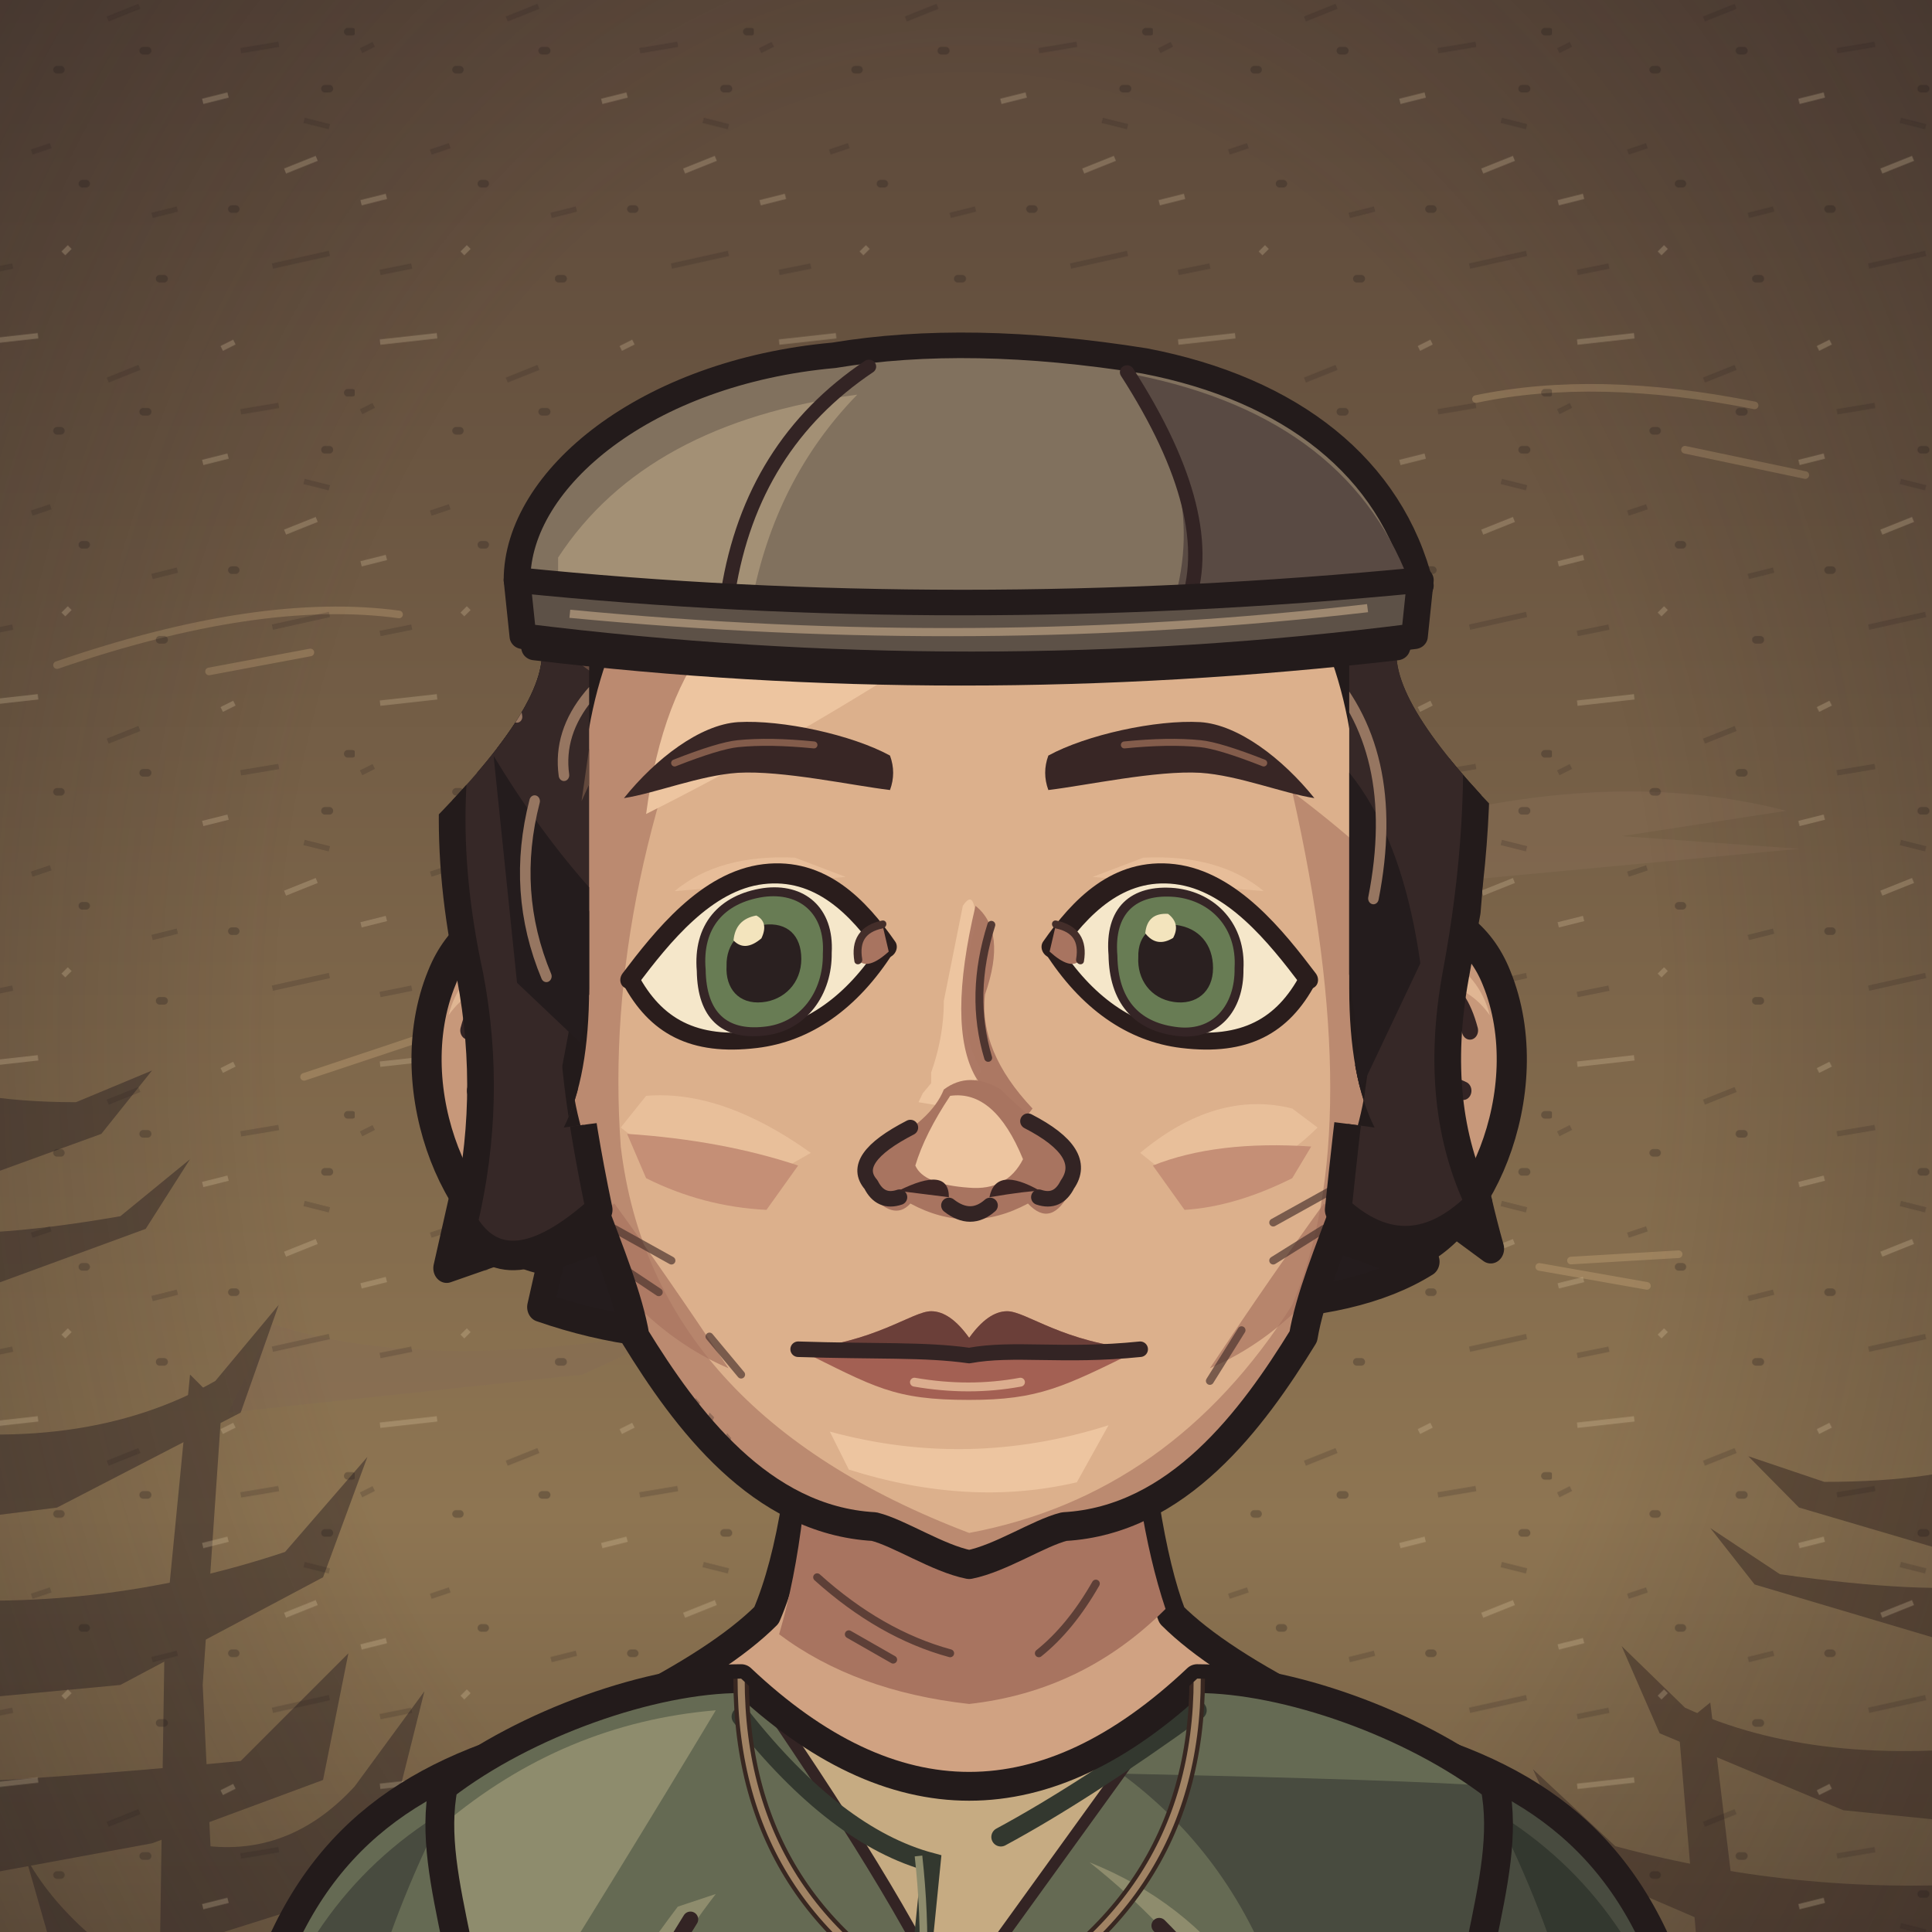
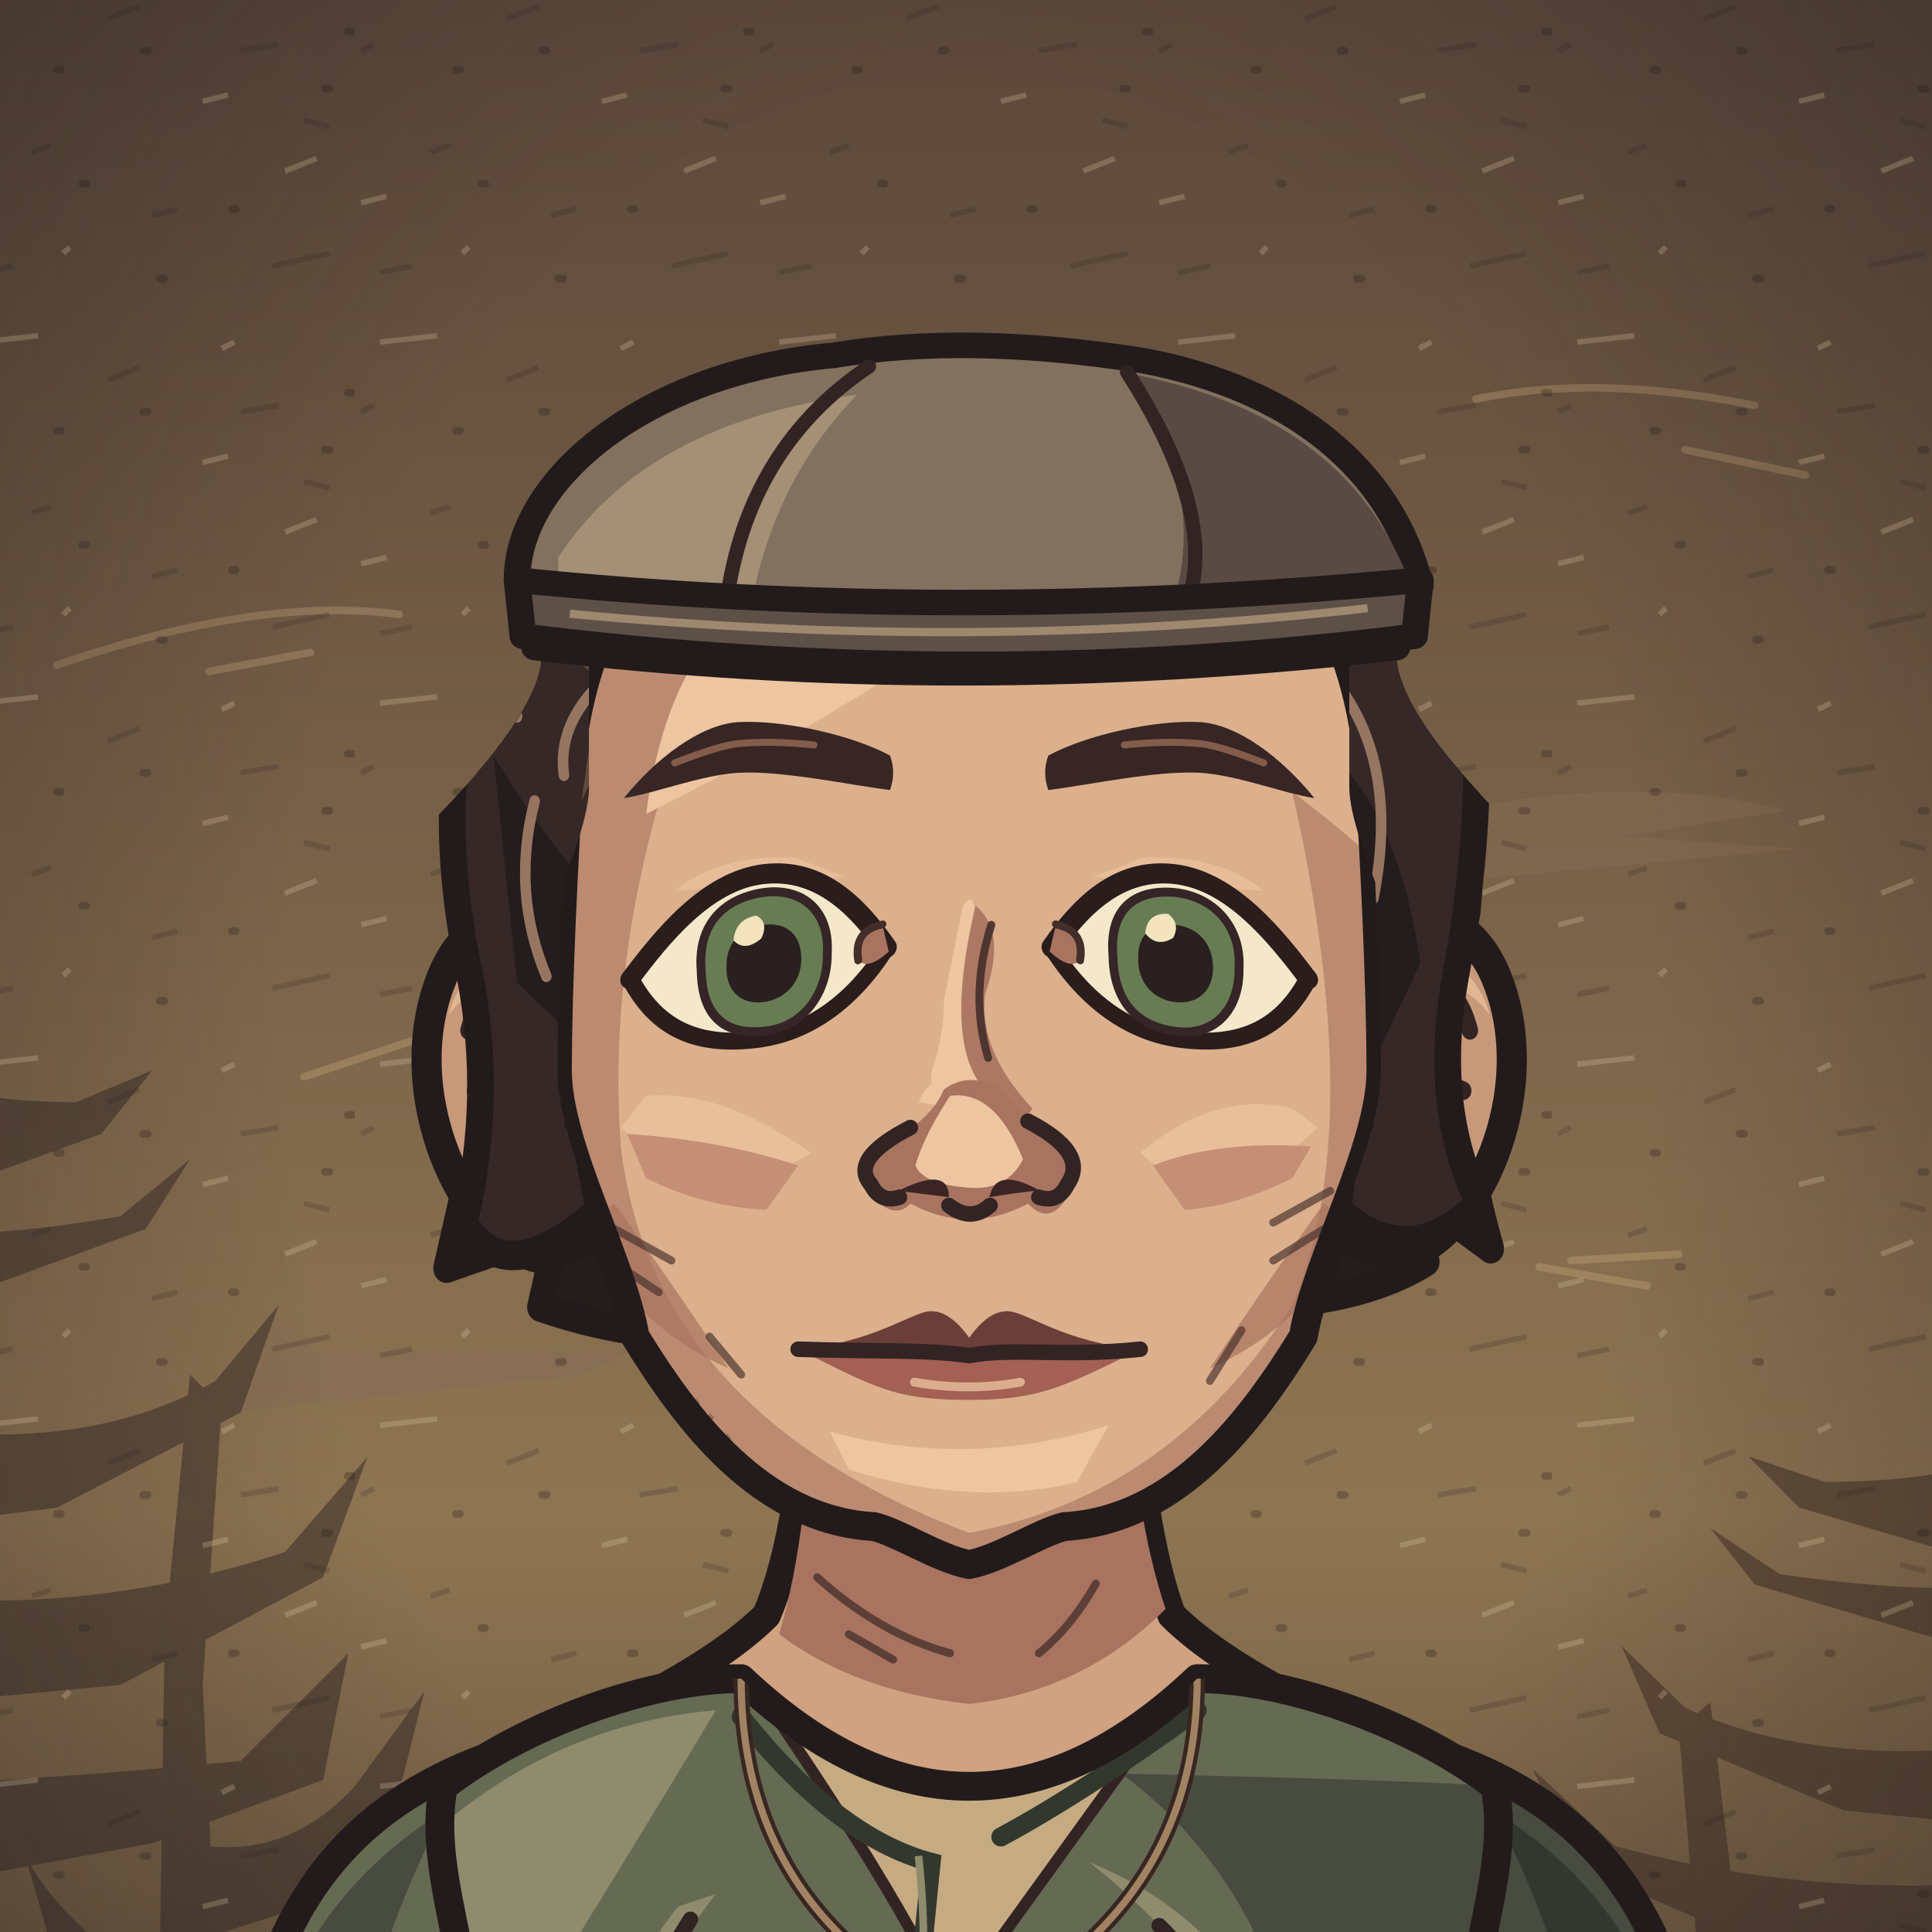
<svg xmlns="http://www.w3.org/2000/svg" xmlns:xlink="http://www.w3.org/1999/xlink" aria-labelledby="title" width="32" height="32" viewBox="7 8 305 305" role="img" data-belt="leather">
  <defs>
    <style>
      .edge {stroke:#231b1b;stroke-width:4.55;stroke-linecap:round;stroke-linejoin:round}
      .seam {fill:none;stroke:#332424;stroke-width:2.45;stroke-linecap:round;stroke-linejoin:round}
      .etch {fill:none;stroke:#442e2a;stroke-width:1.25;stroke-linecap:round}
      .hair-line {fill:none;stroke:#967661;stroke-width:1.45;stroke-linecap:round}
      .white {fill:#f5e7ca;stroke:#2a1d1c;stroke-width:2.65;stroke-linejoin:round}
      .label {fill:#efdfc1;font:600 20px Georgia,serif}
      .muted {fill:#b8aa96;font:13px 'Segoe UI',sans-serif}
      .section {fill:#dcbb8e;font:600 14px 'Segoe UI',sans-serif}
    </style>
    <linearGradient id="umber" x2="0" y2="1" gradientUnits="objectBoundingBox">
      <stop stop-color="#594639" />
      <stop offset=".56" stop-color="#8e7552" />
      <stop offset="1" stop-color="#3c3029" />
    </linearGradient>
    <linearGradient id="ash" x2="0" y2="1" gradientUnits="objectBoundingBox">
      <stop stop-color="#3b423d" />
      <stop offset=".56" stop-color="#7a7d67" />
      <stop offset="1" stop-color="#242b28" />
    </linearGradient>
    <linearGradient id="rose" x2="0" y2="1" gradientUnits="objectBoundingBox">
      <stop stop-color="#51404a" />
      <stop offset=".56" stop-color="#8a6972" />
      <stop offset="1" stop-color="#372c33" />
    </linearGradient>
    <pattern id="paper-grain" width="63" height="57" patternUnits="userSpaceOnUse">
      <path d="M1 16l2-1m21-4 5-2m16 7 6-1M12 32l3-1m16 11 4-1m20-14 4 1M4 51l5-1m41 0 9-2" fill="none" stroke="#231a1b" stroke-width=".85" opacity=".19" />
      <path d="M4 5l9-1m29 2 2-1M1 40l4-1m12 9 1-1m21-23 4-1m9 12 5-2" fill="none" stroke="#f0dbb5" stroke-width=".85" opacity=".23" />
      <path d="M16 19h.6m13-3h.7m28 6h.7m-39 15h.6m23 4h.6m-12 11h.7m29-39h.7" fill="none" stroke="#21191a" stroke-width="1.2" opacity=".28" stroke-linecap="round" />
    </pattern>
    <pattern id="ink-lines" width="7" height="9" patternUnits="userSpaceOnUse" patternTransform="rotate(28)">
      <path d="M1 -2V10m2.8-8 .6 6m1.9-1v5" stroke="#271d1d" stroke-width=".95" fill="none" opacity=".65" />
    </pattern>
    <radialGradient id="vignette" cx=".5" cy=".39" r=".72">
      <stop offset=".47" stop-color="#20191c" stop-opacity="0" />
      <stop offset="1" stop-color="#20191c" stop-opacity=".48" />
    </radialGradient>
    <g id="firs" fill="currentColor">
      <path d="M10 439Q15 379 12 300L9 220 15 146 15 54 19 80 21 147 28 230 25 326 29 439Z" />
      <path d="M17 169Q27 174 45 174L57 169 49 179 27 187 17 185                M18 194Q29 196 52 192L63 183 56 194 26 205 16 207                M15 225Q46 230 67 218L77 206 71 223 42 238 18 241                M17 252Q48 255 78 245L91 230 84 249 52 266 20 269                M14 282Q40 281 71 278L88 261 84 281 57 291 19 298                M19 312Q43 316 69 310L88 299 84 310 58 322 22 325" />
      <path d="M6 312 0 315V284L11 285M0 266 13 270V250L0 249M0 220 15 221 15 206 0 202                M0 180 16 181V167L0 165M0 141 15 150V138L0 133M0 112 17 127V118L0 104" />
      <path d="M64 440Q55 380 58 324L59 258 63 217 68 222 65 266 68 328 76 440Z                M63 291Q78 294 89 282L100 267 96 283 81 301 62 307                M63 323Q80 323 106 304L98 321 68 339                M63 316Q44 306 37 293L41 307 64 329Z" />
    </g>
    <g id="brambles" fill="none" stroke="currentColor" stroke-linecap="round" stroke-linejoin="round">
      <path stroke-width="3.8" d="M9 440Q13 401 21 380T26 333m-8 57Q39 375 43 352m-28 46Q6 377 0 376M41 440Q41 402 63 385m-20 44q26-6 39-30" />
      <path stroke-width="2" d="M23 364l14-13m-12 4-7-15m20 29 17-4m-15-1 1-11m13 49 2-17m2 14 18-5m-34 32q-12-10-17-10" />
    </g>
    <g id="night-scratches" fill="none" stroke="currentColor" stroke-width="1.2" stroke-linecap="round">
      <path d="M16 113q32-11 54-8m-30 9 16-3m184-40q19-4 44 1m-11 7 19 4                M24 335q33-3 68-16m-44 16 26-4m164-9q31 5 60-3m-39 8 38-3                M27 391q22-6 52-5m168 14q28-8 57-8m-40 11 24-4                M55 178l18-6m177 36 17 3m-12-4 17-1" />
    </g>
    <g id="shirt-setting">
      <rect width="320" height="440" fill="url(#umber)" />
      <path d="M50 217q24 8 64 1l-15 7-56 6m176-90q39-13 70-5l-26 4 28 2-64 6" fill="#856c54" opacity=".5" />
      <use xlink:href="#firs" style="color:#342827" opacity=".52" transform="translate(-26 8)" />
      <use xlink:href="#firs" style="color:#413128" opacity=".58" transform="translate(340 101) scale(-1 .81)" />
      <use xlink:href="#night-scratches" style="color:#dfbb87" opacity=".28" />
      <use xlink:href="#brambles" style="color:#291f22" opacity=".71" />
      <rect width="320" height="440" fill="url(#vignette)" />
      <rect width="320" height="440" fill="url(#paper-grain)" />
    </g>
    <g id="armor-setting">
      <rect width="320" height="440" fill="url(#ash)" />
      <path d="M42 173q49-4 68 3l-43 6 25 3-49 4m151 35q47 10 104-6l-26 14-62 8Z" fill="#707764" opacity=".48" />
      <use xlink:href="#firs" style="color:#27312c" opacity=".64" transform="translate(-36 30)" />
      <use xlink:href="#firs" style="color:#303833" opacity=".75" transform="translate(324 45) scale(-.86 1.03)" />
      <use xlink:href="#brambles" style="color:#252a27" opacity=".62" transform="translate(319 10) scale(-1 1)" />
      <use xlink:href="#night-scratches" style="color:#d8d8a9" opacity=".28" transform="translate(-2 21)" />
      <rect width="320" height="440" fill="url(#vignette)" />
      <rect width="320" height="440" fill="url(#paper-grain)" />
    </g>
    <g id="woman-setting">
      <rect width="320" height="440" fill="url(#rose)" />
      <path d="M44 235q40-4 76-1l-20 6-36 2 19 3-44 5m183-50q35 3 60-3l-24 9-31 2" fill="#775d65" opacity=".6" />
      <use xlink:href="#firs" style="color:#3b2b34" opacity=".58" transform="translate(-20 84) scale(.86 .91)" />
      <use xlink:href="#firs" style="color:#3d2e39" opacity=".68" transform="translate(327 54) scale(-.85 .98)" />
      <path d="M300 440q-2-82-6-173l-9-103 7-35 12 42 9 98 7 171Z                M294 195q-10-18-25-24l-15-1 13-4 11 2 18 15                M285 162q-13-22-34-27l-7 4 7-11 17 4 20 17                M303 242q-18-23-36-27l-13 3 15-9 11 2 21 15" fill="#3a2b33" opacity=".64" />
      <use xlink:href="#brambles" style="color:#2d2229" opacity=".8" transform="translate(12 6)" />
      <use xlink:href="#night-scratches" style="color:#e1b8a8" opacity=".28" transform="translate(0 7)" />
      <rect width="320" height="440" fill="url(#vignette)" />
      <rect width="320" height="440" fill="url(#paper-grain)" />
    </g>
    <pattern id="mail-rings" width="14" height="13" patternUnits="userSpaceOnUse" patternTransform="rotate(-7)">
      <path d="M-1 2q3-3 6 0 1 3-2 5Q0 8-1 5M6 2q3-3 6 0 1 3-2 5Q7 8 6 5M3 8q3-3 6 0 1 3-2 5-3 1-4-2M10 8q3-3 6 0" fill="none" stroke="#2d2c28" stroke-width="1.6" stroke-linecap="round" />
      <path d="M-.5 4q1.5-2 3-1m5 1q1.4-2 3-1M4 10q1.5-2 3-1m4 1q1.4-2 3-1" fill="none" stroke="#9a9b87" stroke-width="1.12" opacity=".78" stroke-linecap="round" />
    </pattern>
    <pattern id="armor-plates" width="47" height="24" patternUnits="userSpaceOnUse" patternTransform="translate(4 4) rotate(2)">
      <path d="M1 0l21 .7 1 18-3 3-17-1-1-4Zm24 1 19-1 2 15-3 7-19-2Z" fill="#85867a" stroke="#352e2a" stroke-width="1.75" stroke-linejoin="round" />
      <path d="M2 2l18 .2-.2 4L5 7 4 17Zm24 0 16-1 1 4-14 2-3 10Z" fill="#a9a58d" />
      <path d="M19 4l4 14-3 3-16-1 13-4Zm22 2 4 10-2 5-17-1 13-4Z" fill="#62655f" />
      <path d="M7 7l1-.5m6 12 3-2m16-7 5-1m-7 5 4-2" fill="none" stroke="#d0c0a0" stroke-width=".9" opacity=".76" />
      <path d="M6 12q2-2 2.7 1-1 2.2-2.7.5Zm12 1q1.8-2 2.4.6-1 2.6-2.5.8Zm11 1q1-2.2 2.8-1-.2 2.9-2.8 2.1Zm12-2q2.2-1.4 2.3.8-1 2.3-2.3.5Z" fill="#3c342d" />
    </pattern>
    <clipPath id="portrait-frame">
      <rect width="320" height="440" />
    </clipPath>
    <clipPath id="headgear-hair-back-reveal">
      <path d="M92.368 109.5H227.632Q225.632 118.5 245.632 138.5L320 215V440H0V215L74.368 138.5Q94.368 118.5 92.368 109.5Z" />
    </clipPath>
    <clipPath id="wardrobe-torso-mask">
      <path d="M124 273 C110 273 90 280 77 290 C74 305 84 322 82 346 C80 370 91 386 90 400 C89 415 81 431 76 445 H244 C239 431 231 415 230 400 C229 386 240 370 238 346 C236 322 246 305 243 290 C230 280 210 273 196 273 Q160 307 124 273Z" />
    </clipPath>
    <clipPath id="wardrobe-sleeve-mask">
      <path d="M88 284 C66 291 52 304 46 332 C36 362 35 415 48 445 H87 Q111 406 106 336Z" />
    </clipPath>
    <clipPath id="face-shape-clip">
      <path d="M 160 73 C 191 73 219 90 223 128 C 224 143 225 164 225 177 C 225 189 214.75 207 212.75 219 C 204.75 232 193 248 175 249 C 171 250 165 254 160 255 C 155 254 149 250 145 249 C 127 248 115.25 232 107.25 219 C 105.25 207 95 189 95 177 C 95 164 96 143 97 128 C 101 90 129 73 160 73 Z" />
    </clipPath>
    <clipPath id="face-features-eye-left">
      <path d="M-21 0 C-16 -6 -9 -14 0 -14 C9 -14 15 -7 19.5 0 C14 8 7 12 -1 12 C-11 12 -17 8 -21 0Z" />
    </clipPath>
    <clipPath id="face-features-eye-right">
      <path d="M-21 0 C-16 -6 -9 -14 0 -14 C9 -14 15 -7 19.5 0 C14 8 7 12 -1 12 C-11 12 -17 8 -21 0Z" />
    </clipPath>
    <clipPath id="face-features-nose-bridge">
      <path d="M154 144H167V179L172 185V187H149V185L154 179Z" />
    </clipPath>
    <clipPath id="headgear-hair-front-reveal">
      <path d="M92.368 109.5H227.632Q225.632 118.5 245.632 138.5L320 215V440H0V215L74.368 138.5Q94.368 118.5 92.368 109.5Z" />
    </clipPath>
    <clipPath id="headgear-hair-face">
      <path d="M25 0H100V164Q100 178 96 186Q160 177 224 186Q220 178 220 164V0H295V337H25Z" />
    </clipPath>
+     <mask id="hair-face-opening" maskUnits="userSpaceOnUse" x="0" y="0" width="320" height="440">
+       <rect fill="white" x="0" y="0" width="320" height="440" />
+       <g clip-path="url(#face-shape-clip)">
+         <path d="M220 132C220 117 197 107 160 107S100 117 100 132C100 142 89 158 89 176V300H231V176C231 158 220 142 220 132Z" fill="black" />
+       </g>
+     </mask>
    <clipPath id="hair-crown-clip">
      <path d="M97 198q-16 13-23 2 5-19 1-38-7-29 2-52 9-36 38-49 25-14 48-9 28-6 54 12 28 18 29 53 2 21-3 45-4 20 4 35-12 11-24 1Q226 172 226.5 174Q224 151 217 125Q199 129 182 116Q166 106 155 98Q142 112 118 121Q108 125 101 125Q99 148 93 176Q94 185 97 198Z" />
    </clipPath>
  </defs>
  <g clip-path="url(#portrait-frame)">
    <use xlink:href="#shirt-setting" />
    <g id="hair-back">
      <g clip-path="url(#headgear-hair-back-reveal)">
        <g transform="matrix(0.926 0 0 1.024 11.765 -3.765)">
          <path d="M104 96q-25 16-27 45-7 21 0 42l-6 24 19-6-3 12q35 11 69-6 59 12 82-1l-4-12 15 10q-9-29-4-52 4-39-23-58Z" fill="#241c1d" class="edge" />
        </g>
      </g>
    </g>
    <g data-part="neck">
      <g id="face-shape-neck">
        <path d="M 135 219 Q 134 249 128 263 Q 121 270 105 278 L 122 301 198 301 215 278 Q 199 270 192 263 Q 187 250 185 219 Z" fill="#d0a282" class="edge" />
        <path d="M 135 224 185 224 Q 186 247 191 262 Q 178 275 160 277 Q 142 275 130 266 Q 135 249 135 224 Z" fill="#a87460" />
        <path d="M 136 257 q 10 9 21 12 m -16 -3 7 4 m 32 -12 q -4 7 -9 11" class="etch" opacity=".75" />
      </g>
    </g>
    <g id="wardrobe-outfit-nw_nov_svita" data-outfit="nw_nov_svita">
      <path d="M88 284 C66 291 52 304 46 332 C36 362 35 415 48 445 H87 Q111 406 106 336Z" fill="#656a53" class="edge" />
      <g data-part="sleeve-left" clip-path="url(#wardrobe-sleeve-mask)">
        <path d="M47 337 Q54 308 77 294 Q61 326 62 351 L51 373 Q51 421 62 444 H48 Q33 397 47 337Z" fill="#484b3f" />
        <path d="M46 354 Q57 326 66 315 Q57 342 60 359 L43 383Z" fill="url(#ink-lines)" opacity=".44" />
        <path d="M51 376 q10 -11 20 -14 m-18 27 16 -10 M50 414 q4 11 13 21" class="seam" />
        <path d="M52 354 l9 -17 m-9 24 9 -14 m-6 61 10 13" class="etch" />
        <path d="M36 427 Q61 421 84 430 M36 433 Q63 427 86 436" fill="none" stroke="#33382f" stroke-width="1.5" />
      </g>
      <g transform="translate(320 0) scale(-1 1)">
        <path d="M88 284 C66 291 52 304 46 332 C36 362 35 415 48 445 H87 Q111 406 106 336Z" fill="#484b3f" class="edge" />
        <g data-part="sleeve-right" clip-path="url(#wardrobe-sleeve-mask)">
          <path d="M47 337 Q54 308 77 294 Q61 326 62 351 L51 373 Q51 421 62 444 H48 Q33 397 47 337Z" fill="#33382f" />
          <path d="M46 354 Q57 326 66 315 Q57 342 60 359 L43 383Z" fill="url(#ink-lines)" opacity=".44" />
          <path d="M51 376 q10 -11 20 -14 m-18 27 16 -10 M50 414 q4 11 13 21" class="seam" />
          <path d="M52 354 l9 -17 m-9 24 9 -14 m-6 61 10 13" class="etch" />
          <path d="M36 427 Q61 421 84 430 M36 433 Q63 427 86 436" fill="none" stroke="#33382f" stroke-width="1.5" />
        </g>
      </g>
      <path d="M124 273 C110 273 90 280 77 290 C74 305 84 322 82 346 C80 370 91 386 90 400 C89 415 81 431 76 445 H244 C239 431 231 415 230 400 C229 386 240 370 238 346 C236 322 246 305 243 290 C230 280 210 273 196 273 Q160 307 124 273Z" fill="#656a53" />
      <g data-part="torso" clip-path="url(#wardrobe-torso-mask)">
        <path d="M77 296 Q96 280 120 278 Q105 303 85 335Z" fill="#8e8c6d" />
        <path d="M184 288 Q230 289 243 290 L260 444 H217 Q226 405 214 371 Q218 313 184 288Z" fill="#484b3f" />
        <path d="M78 344 Q88 359 84 381 L69 402 L61 359Z" fill="#484b3f" />
        <path d="M207 371 Q223 390 235 386 L234 416 L220 412Z" fill="url(#ink-lines)" opacity=".42" />
        <path d="M120 307 Q103 329 95 361 Q89 342 114 309Z M179 302 Q209 314 216 353 Q203 321 179 302Z" fill="#8e8c6d" />
        <path d="M133 409 Q124 426 123 444 H113 Q119 423 133 409Z M174 412 Q184 426 192 445 H177Z" fill="#8e8c6d" />
        <path d="M116 311 Q101 335 92 360 M190 312 Q207 329 228 367 M150 338 q-3 22 3 42 m11 -31 6 35 M129 421 l-7 24 m60 -28 8 27" class="seam" />
        <path d="M98 369 l-7 16 m12 -12 -6 12 M225 355 l6 19 m-11 -12 5 15 M143 367 l2 14 m65 44 4 13" class="etch" />
        <path d="M124 271 Q160 295 196 271 L157 325 Q149 307 124 271 Z" fill="#c6ab82" stroke="#332424" stroke-width="1.8" stroke-linejoin="round" />
        <path d="M124 279 Q139 298 154 302 L151 332 Q152 359 158 396 Q161 428 154 448 M196 278 Q178 291 165 298" fill="none" stroke="#33382f" stroke-width="3" stroke-linecap="round" />
        <path d="M152 301 Q154 319 151 336 Q151 355 156 386 Q162 418 152 447" fill="none" stroke="#8e8c6d" stroke-width="1.2" />
        <path d="M148 323 Q119 336 113 369 L104 407 Q123 380 129 355 L148 342 Z" fill="#484b3f" opacity=".63" />
        <path d="M145 318 q7 -6 14 -3 l4 3 -4 2z" fill="#b69a71" stroke="#332424" stroke-width="1.8" />
        <path d="M149 318 q4 -3 9 -2" class="etch" />
        <path d="M144 343 q7 -6 14 -3 l4 3 -4 2z" fill="#b69a71" stroke="#332424" stroke-width="1.8" />
        <path d="M148 343 q4 -3 9 -2" class="etch" />
        <path d="M146 368 q7 -6 14 -3 l4 3 -4 2z" fill="#b69a71" stroke="#332424" stroke-width="1.8" />
        <path d="M150 368 q4 -3 9 -2" class="etch" />
      </g>
      <path d="M124 273 C110 273 90 280 77 290 C74 305 84 322 82 346 C80 370 91 386 90 400 C89 415 81 431 76 445 H244 C239 431 231 415 230 400 C229 386 240 370 238 346 C236 322 246 305 243 290 C230 280 210 273 196 273 Q160 307 124 273Z" fill="none" class="edge" />
      <g clip-path="url(#wardrobe-torso-mask)">
-         <g data-part="jewelry" data-style="cross">
-           <path d="M124 273Q124 310.8 160 327Q196 309.8 196 273" fill="none" stroke="#382721" stroke-width="2.45" stroke-linecap="round" stroke-linejoin="round" />
-           <path d="M124 273Q124 310.8 160 327Q196 309.8 196 273" fill="none" stroke="#a18364" stroke-width="1.12" stroke-linecap="round" stroke-linejoin="round" />
-           <circle cx="160" cy="328" r="2.15" fill="none" stroke="#382721" stroke-width="1.65" />
-           <path d="M157.2 330q2.8-1 5.6 0v6.5h6.6l-.2 5.2-6.5-.3v10.4l-5.4.2.2-10.5h-6.4v-5.2h6.2Z" fill="#ab9167" stroke="#382721" stroke-width="1.45" stroke-linecap="round" stroke-linejoin="round" />
-           <path d="M159.2 332v17m-6.3-10.3h13.9" fill="none" stroke="#e1cba1" stroke-width="0.95" stroke-linecap="round" stroke-linejoin="round" />
-           <path d="M161.3 341.5v7.6" fill="none" stroke="#80664a" stroke-width="0.8" stroke-linecap="round" stroke-linejoin="round" />
+         <g data-part="jewelry" data-style="cross" data-material-slot="jewelry">
+           <path d="M124 273Q124 310.8 160 327Q196 309.8 196 273" fill="none" stroke="#382721" stroke-width="2.45" stroke-linecap="round" stroke-linejoin="round" data-material-surface="fixed" />
+           <path d="M124 273Q124 310.8 160 327Q196 309.8 196 273" fill="none" stroke="#a18364" stroke-width="1.12" stroke-linecap="round" stroke-linejoin="round" data-material-surface="fixed" />
+           <circle cx="160" cy="328" r="2.15" fill="none" stroke="#382721" stroke-width="1.65" data-material-surface="fixed" />
+           <path d="M157.2 330q2.8-1 5.6 0v6.5h6.6l-.2 5.2-6.5-.3v10.4l-5.4.2.2-10.5h-6.4v-5.2h6.2Z" fill="#ab9167" stroke="#382721" stroke-width="1.45" stroke-linecap="round" stroke-linejoin="round" data-material-surface="base" />
+           <path d="M159.2 332v17m-6.3-10.3h13.9" fill="none" stroke="#e1cba1" stroke-width="0.95" stroke-linecap="round" stroke-linejoin="round" data-material-surface="light" />
+           <path d="M161.3 341.5v7.6" fill="none" stroke="#80664a" stroke-width="0.8" stroke-linecap="round" stroke-linejoin="round" data-material-surface="shade" />
        </g>
      </g>
    </g>
    <g data-part="waist-accessories">
-       <g data-part="belt" data-style="leather" clip-path="url(#wardrobe-torso-mask)">
-         <path d="M82 398Q160 412 238 398" fill="none" stroke="#382721" stroke-width="13.1" stroke-linecap="round" stroke-linejoin="round" />
-         <path d="M82 398Q160 412 238 398" fill="none" stroke="#79523b" stroke-width="10.1" stroke-linecap="round" stroke-linejoin="round" />
-         <path d="M84 395.2Q160 409.2 236 395.2" fill="none" stroke="#a37955" stroke-width="1.65" stroke-linecap="round" stroke-linejoin="round" />
-         <path d="M83 401.3Q160 415.3 237 401.3" fill="none" stroke="#5e3c2e" stroke-width="1.15" stroke-linecap="round" stroke-linejoin="round" />
-         <path d="M160 400Q174 400 183 399l5 4-5 5-23 2Z" fill="#966746" stroke="#382721" stroke-width="1.25" stroke-linecap="round" stroke-linejoin="round" />
-         <path d="M167 402l15-1" fill="none" stroke="#ba8c61" stroke-width="1.05" stroke-linecap="round" stroke-linejoin="round" />
-         <ellipse cx="170" cy="405" rx="0.85" ry="1.05" fill="#382721" />
-         <ellipse cx="175" cy="404.8" rx="0.85" ry="1.05" fill="#382721" />
-         <ellipse cx="180" cy="404.5" rx="0.85" ry="1.05" fill="#382721" />
+       <g data-part="belt" data-style="leather" clip-path="url(#wardrobe-torso-mask)" data-material-slot="belt">
+         <path d="M82 398Q160 412 238 398" fill="none" stroke="#382721" stroke-width="13.1" stroke-linecap="round" stroke-linejoin="round" data-material-surface="fixed" />
+         <path d="M82 398Q160 412 238 398" fill="none" stroke="#79523b" stroke-width="10.1" stroke-linecap="round" stroke-linejoin="round" data-material-surface="base" />
+         <path d="M84 395.2Q160 409.2 236 395.2" fill="none" stroke="#a37955" stroke-width="1.65" stroke-linecap="round" stroke-linejoin="round" data-material-surface="light" />
+         <path d="M83 401.3Q160 415.3 237 401.3" fill="none" stroke="#5e3c2e" stroke-width="1.15" stroke-linecap="round" stroke-linejoin="round" data-material-surface="shade" />
+         <path d="M160 400Q174 400 183 399l5 4-5 5-23 2Z" fill="#966746" stroke="#382721" stroke-width="1.25" stroke-linecap="round" stroke-linejoin="round" data-material-surface="base" />
+         <path d="M167 402l15-1" fill="none" stroke="#ba8c61" stroke-width="1.05" stroke-linecap="round" stroke-linejoin="round" data-material-surface="light" />
+         <ellipse cx="170" cy="405" rx="0.85" ry="1.05" fill="#382721" data-material-surface="fixed" />
+         <ellipse cx="175" cy="404.8" rx="0.85" ry="1.05" fill="#382721" data-material-surface="fixed" />
+         <ellipse cx="180" cy="404.5" rx="0.85" ry="1.05" fill="#382721" data-material-surface="fixed" />
        <g transform="translate(156 405) scale(1)">
-           <path d="M-7 -5Q-1 -6 4 -5Q9 -2 7 3Q4 7 -7 6Z" fill="#795637" stroke="#382721" stroke-width="1.65" stroke-linecap="round" stroke-linejoin="round" />
-           <path d="M-6 -4Q0 -5 4 -4Q8 -1 6 3Q3 5 -6 5Z" fill="none" stroke="#ac8655" stroke-width="2.2" stroke-linecap="round" stroke-linejoin="round" />
-           <path d="M-4 -5Q2 -5 5 -3M5 4l-4 1" fill="none" stroke="#ddbd80" stroke-width="0.85" stroke-linecap="round" stroke-linejoin="round" />
-           <path d="M-8 0q7 -1 13 1" fill="none" stroke="#382721" stroke-width="2.55" stroke-linecap="round" stroke-linejoin="round" />
-           <path d="M-8 -.35q7 -.8 13 1" fill="none" stroke="#c9a76d" stroke-width="1.15" stroke-linecap="round" stroke-linejoin="round" />
-         </g>
-       </g>
-       <g data-part="belt-pouch" data-style="novgorod_flap" transform="translate(130.6 404)">
-         <path d="M-11 0h6v23h-6ZM6 0h6v23H6Z" fill="#76513c" stroke="#382721" stroke-width="1.3" stroke-linecap="round" stroke-linejoin="round" />
-         <path d="M-9 2v16M8 2v16" fill="none" stroke="#a67951" stroke-width="0.8" stroke-linecap="round" stroke-linejoin="round" />
-         <path d="M-21 20q21-5 42 1l1 25q-1 6-11 7l-24-.5q-9-1-9-7Z" fill="#6b4938" stroke="#382721" stroke-width="1.75" stroke-linecap="round" stroke-linejoin="round" />
-         <path d="M-20 39v6q1 5 8 5.5l23 .5q7-1 8-5l-.3-8" fill="none" stroke="#ae8261" stroke-width="1" stroke-linecap="round" stroke-linejoin="round" />
-         <path d="M-16 40q15 6 33-1l-1 4q-19 5-32 0Z" fill="#52362c" />
-         <path d="M-21 20q21-5 42 1l.5 12q-.5 6-9 8-17 4-30-2-4-2-4-5Z" fill="#9b6a47" stroke="#382721" stroke-width="1.75" stroke-linecap="round" stroke-linejoin="round" />
-         <path d="M-19 22q19-4 38 1l.5 10q-.5 4-7 6-16 4-29-2-3-1-3-4Z" fill="none" stroke="#c3986b" stroke-width="0.9" stroke-linecap="round" stroke-linejoin="round" />
-         <path d="M0 36q-3-6-.5-13 3 0 4 3-4 5-3 8m0 3q-7-9-14-5 0 4 9 5m4-1q6-8 14-5-.4 4-9 6m-5-4q-7-4-8-8 5-2 8 4m3 4q6-4 7-8-5-1-7 4" fill="none" stroke="#694731" stroke-width="1.45" stroke-linecap="round" stroke-linejoin="round" />
-         <path d="M-11 33q3 .1 6 2m10-.4 5-2m-14-5 2 2m7-1 2-2m-7 0-.4 3" fill="none" stroke="#d1a677" stroke-width="0.8" stroke-linecap="round" stroke-linejoin="round" />
-         <path d="M-3 37q3-2 6 0l.7 9-4 3-3.8-3Z" fill="#77513a" stroke="#382721" stroke-width="1.25" stroke-linecap="round" stroke-linejoin="round" />
-         <circle cx="0" cy="44" r="2" fill="#ac8655" stroke="#382721" stroke-width="0.85" />
-         <path d="M-1 43l1.2-.5" fill="none" stroke="#ddbd80" stroke-width="0.65" stroke-linecap="round" stroke-linejoin="round" />
+           <path d="M-7 -5Q-1 -6 4 -5Q9 -2 7 3Q4 7 -7 6Z" fill="#795637" stroke="#382721" stroke-width="1.65" stroke-linecap="round" stroke-linejoin="round" data-material-surface="fixed" />
+           <path d="M-6 -4Q0 -5 4 -4Q8 -1 6 3Q3 5 -6 5Z" fill="none" stroke="#ac8655" stroke-width="2.2" stroke-linecap="round" stroke-linejoin="round" data-material-surface="fixed" />
+           <path d="M-4 -5Q2 -5 5 -3M5 4l-4 1" fill="none" stroke="#ddbd80" stroke-width="0.85" stroke-linecap="round" stroke-linejoin="round" data-material-surface="fixed" />
+           <path d="M-8 0q7 -1 13 1" fill="none" stroke="#382721" stroke-width="2.55" stroke-linecap="round" stroke-linejoin="round" data-material-surface="fixed" />
+           <path d="M-8 -.35q7 -.8 13 1" fill="none" stroke="#c9a76d" stroke-width="1.15" stroke-linecap="round" stroke-linejoin="round" data-material-surface="fixed" />
+         </g>
+       </g>
+       <g data-part="belt-pouch" data-style="novgorod_flap" data-material-slot="belt_pouch" transform="translate(130.6 404)">
+         <path d="M-11 0h6v23h-6ZM6 0h6v23H6Z" fill="#76513c" stroke="#382721" stroke-width="1.3" stroke-linecap="round" stroke-linejoin="round" data-material-surface="base" />
+         <path d="M-9 2v16M8 2v16" fill="none" stroke="#a67951" stroke-width="0.8" stroke-linecap="round" stroke-linejoin="round" data-material-surface="light" />
+         <path d="M-21 20q21-5 42 1l1 25q-1 6-11 7l-24-.5q-9-1-9-7Z" fill="#6b4938" stroke="#382721" stroke-width="1.75" stroke-linecap="round" stroke-linejoin="round" data-material-surface="shade" />
+         <path d="M-20 39v6q1 5 8 5.5l23 .5q7-1 8-5l-.3-8" fill="none" stroke="#ae8261" stroke-width="1" stroke-linecap="round" stroke-linejoin="round" data-material-surface="light" />
+         <path d="M-16 40q15 6 33-1l-1 4q-19 5-32 0Z" fill="#52362c" data-material-surface="shade" />
+         <path d="M-21 20q21-5 42 1l.5 12q-.5 6-9 8-17 4-30-2-4-2-4-5Z" fill="#9b6a47" stroke="#382721" stroke-width="1.75" stroke-linecap="round" stroke-linejoin="round" data-material-surface="base" />
+         <path d="M-19 22q19-4 38 1l.5 10q-.5 4-7 6-16 4-29-2-3-1-3-4Z" fill="none" stroke="#c3986b" stroke-width="0.9" stroke-linecap="round" stroke-linejoin="round" data-material-surface="light" />
+         <path d="M0 36q-3-6-.5-13 3 0 4 3-4 5-3 8m0 3q-7-9-14-5 0 4 9 5m4-1q6-8 14-5-.4 4-9 6m-5-4q-7-4-8-8 5-2 8 4m3 4q6-4 7-8-5-1-7 4" fill="none" stroke="#694731" stroke-width="1.45" stroke-linecap="round" stroke-linejoin="round" data-material-surface="shade" />
+         <path d="M-11 33q3 .1 6 2m10-.4 5-2m-14-5 2 2m7-1 2-2m-7 0-.4 3" fill="none" stroke="#d1a677" stroke-width="0.8" stroke-linecap="round" stroke-linejoin="round" data-material-surface="light" />
+         <path d="M-3 37q3-2 6 0l.7 9-4 3-3.8-3Z" fill="#77513a" stroke="#382721" stroke-width="1.25" stroke-linecap="round" stroke-linejoin="round" data-material-surface="base" />
+         <circle cx="0" cy="44" r="2" fill="#ac8655" stroke="#382721" stroke-width="0.85" data-material-surface="fixed" />
+         <path d="M-1 43l1.2-.5" fill="none" stroke="#ddbd80" stroke-width="0.65" stroke-linecap="round" stroke-linejoin="round" data-material-surface="fixed" />
      </g>
    </g>
    <g id="face-shape">
      <g id="face-shape-ears">
        <g transform="translate(105 179) scale(-1.046 1.19)">
          <path d="M -4 -15 C 7 -26 22 -25 27 -14 C 34 1 24 21 12 23 L -4 18 Z" fill="#c7987a" class="edge" />
          <path d="M 7 -15 C 16 -20 24 -16 26 -9 C 22 -14 16 -14 13 -11 L 10 -1 Z" fill="#edc5a0" opacity=".66" />
          <path d="M 23 -7 Q 20 -17 10 -11 L 7 2 M 22 1 Q 15 -2 11 6" class="seam" />
        </g>
        <g transform="translate(215 179) scale(1.046 1.19)">
          <path d="M -4 -15 C 7 -26 22 -25 27 -14 C 34 1 24 21 12 23 L -4 18 Z" fill="#c7987a" class="edge" />
          <path d="M 7 -15 C 16 -20 24 -16 26 -9 C 22 -14 16 -14 13 -11 L 10 -1 Z" fill="#edc5a0" opacity=".66" />
          <path d="M 23 -7 Q 20 -17 10 -11 L 7 2 M 22 1 Q 15 -2 11 6" class="seam" />
        </g>
      </g>
      <path d="M 160 73 C 191 73 219 90 223 128 C 224 143 225 164 225 177 C 225 189 214.75 207 212.75 219 C 204.75 232 193 248 175 249 C 171 250 165 254 160 255 C 155 254 149 250 145 249 C 127 248 115.25 232 107.25 219 C 105.25 207 95 189 95 177 C 95 164 96 143 97 128 C 101 90 129 73 160 73 Z" fill="#dcb08c" />
      <g clip-path="url(#face-shape-clip)">
        <path d="M 70 141 Q 104 91 123 103 Q 102 148 105 189 Q 110 231 160 250 Q 192 244 211 214 Q 223 186 211 133 Q 235 151 250 174 L 250 265 70 265 Z" fill="#bb8a70" />
        <path d="M 109 136.5 Q 114 99 142 98 Q 173 89 195 107 Q 174 98 152 112 Q 130 126 109 136.5 Z" fill="#edc5a0" />
        <g transform="translate(160 0) scale(-1 1)">
          <path d="M 25 190 Q 39 180 51 181 L 55 186 Q 45 194 32 194 Z" fill="#edc5a0" opacity=".72" />
          <path d="M 27 192 Q 39 188 54 187 L 51 194 Q 42 198.5 32 199 Z" fill="#c58f76" />
          <path d="M 56 198 Q 48 209 38 224 Q 52 218 62 202 Z" fill="#a87460" opacity=".73" />
        </g>
        <g transform="translate(160 0) scale(1 1)">
          <path d="M 27 190 Q 39 180 51 183 L 55 186 Q 45 196 32 194 Z" fill="#edc5a0" opacity=".72" />
          <path d="M 29 192 Q 39 188 54 189 L 51 194 Q 42 198.5 34 199 Z" fill="#c58f76" />
          <path d="M 56 198 Q 48 209 38 224 Q 52 218 62 202 Z" fill="#a87460" opacity=".73" />
        </g>
        <path d="M 92 183 Q 99 211 120 232 L 132 247 119 248 Q 98 234 85 212 Z M 229 184 Q 224 217 203 241 L 193 250 209 247 Q 230 233 240 211 Z" fill="url(#ink-lines)" opacity=".42" />
        <path d="M 138 234 Q 160 240 182 233 L 177 242 Q 160 246 141 240 Z" fill="#edc5a0" />
        <path d="M 104 202 l 9 5 m -8 1 6 4 m 97 -11 9 -5 m -9 11 8 -5 m -97 17 5 6 m 74 1 5 -8" class="etch" opacity=".65" />
      </g>
      <path d="M 160 73 C 191 73 219 90 223 128 C 224 143 225 164 225 177 C 225 189 214.75 207 212.75 219 C 204.75 232 193 248 175 249 C 171 250 165 254 160 255 C 155 254 149 250 145 249 C 127 248 115.25 232 107.25 219 C 105.25 207 95 189 95 177 C 95 164 96 143 97 128 C 101 90 129 73 160 73 Z" fill="none" class="edge" />
    </g>
    <g clip-path="url(#face-shape-clip)">
      <g data-part="eyes">
        <g transform="matrix(1 -0.12 0 1 127.5 160)">
          <path d="M-14 -13 Q-7 -18 5 -16 L13 -12" fill="#edc5a0" opacity=".65" />
          <path d="M-21 0 C-16 -6 -9 -14 0 -14 C9 -14 15 -7 19.5 0 C14 8 7 12 -1 12 C-11 12 -17 8 -21 0Z" class="white" />
          <g clip-path="url(#face-features-eye-left)">
            <g transform="translate(0 0) scale(1 1)">
              <path d="M-9.8 0 C-10.4 -7 -6.6 -10.9 0 -11.1 C6.1 -11.2 10.5 -7 10.1 -.3 C10.2 5.9 6.4 11 0 10.8 C-6.1 10.7 -9.7 7.2 -9.8 0Z" fill="#687c54" stroke="#352526" stroke-width="1.4" />
              <path d="M-5.8 -.2C-5.9-3.8-3.5-6 .1-6 3.8-6 6-3.6 6 .1 6 3.9 3.3 6.3-.2 6.2-3.9 6.1-6 3.3-5.8-.2Z" fill="#2a2020" />
              <path d="M-4.7-4.1Q-4.4-7.4-1.1-7.6 .9-6.3-.3-3.9-2.9-2-4.7-4.1Z" fill="#f3e4bd" />
            </g>
          </g>
          <path d="M-21 0 C-16 -6 -9 -14 0 -14 C9 -14 15 -7 19.5 0" fill="none" stroke="#2a1d1c" stroke-width="3.15" stroke-linecap="round" />
          <path d="M18.8 -3.8 Q14.2 -3.4 15 1.4 Q16.5 3.2 19.8 .6Z" fill="#a87460" />
          <path d="M18.8 -3.8 Q14.2 -3.4 15 1.4" class="etch" />
        </g>
        <g transform="matrix(-1 -0.12 0 1 192.5 160)">
          <path d="M-14 -13 Q-7 -18 5 -16 L13 -12" fill="#edc5a0" opacity=".65" />
          <path d="M-21 0 C-16 -6 -9 -14 0 -14 C9 -14 15 -7 19.5 0 C14 8 7 12 -1 12 C-11 12 -17 8 -21 0Z" class="white" />
          <g clip-path="url(#face-features-eye-right)">
            <g transform="translate(0 0) scale(-1 1)">
              <path d="M-9.8 0 C-10.4 -7 -6.6 -10.9 0 -11.1 C6.1 -11.2 10.5 -7 10.1 -.3 C10.2 5.9 6.4 11 0 10.8 C-6.1 10.7 -9.7 7.2 -9.8 0Z" fill="#687c54" stroke="#352526" stroke-width="1.4" />
              <path d="M-5.8 -.2C-5.9-3.8-3.5-6 .1-6 3.8-6 6-3.6 6 .1 6 3.9 3.3 6.3-.2 6.2-3.9 6.1-6 3.3-5.8-.2Z" fill="#2a2020" />
              <path d="M-4.7-4.1Q-4.4-7.4-1.1-7.6 .9-6.3-.3-3.9-2.9-2-4.7-4.1Z" fill="#f3e4bd" />
            </g>
          </g>
          <path d="M-21 0 C-16 -6 -9 -14 0 -14 C9 -14 15 -7 19.5 0" fill="none" stroke="#2a1d1c" stroke-width="3.15" stroke-linecap="round" />
          <path d="M18.8 -3.8 Q14.2 -3.4 15 1.4 Q16.5 3.2 19.8 .6Z" fill="#a87460" />
          <path d="M18.8 -3.8 Q14.2 -3.4 15 1.4" class="etch" />
        </g>
      </g>
      <g data-part="brows">
        <g transform="matrix(1 0 0 1 127.5 131)">
          <path d="M-22 3 C-17 -3.22 -10 -8.6 -4 -9 C3 -9.4 14 -7 20 -3.72 Q21 -1 20 1.72 C14 1 3 -1.4 -4 -1 C-10 -0.6 -17 2.22 -22 3Z" fill="#382625" />
          <path d="M-14 -2.55 Q-7 -5.3 -4 -5.6 Q1 -6.1 8 -5.4" fill="none" stroke="#835c4b" stroke-width="1.1" stroke-linecap="round" />
        </g>
        <g transform="matrix(-1 0 0 1 192.5 131)">
          <path d="M-22 3 C-17 -3.22 -10 -8.6 -4 -9 C3 -9.4 14 -7 20 -3.72 Q21 -1 20 1.72 C14 1 3 -1.4 -4 -1 C-10 -0.6 -17 2.22 -22 3Z" fill="#382625" />
          <path d="M-14 -2.55 Q-7 -5.3 -4 -5.6 Q1 -6.1 8 -5.4" fill="none" stroke="#835c4b" stroke-width="1.1" stroke-linecap="round" />
        </g>
      </g>
      <g data-part="nose">
        <g clip-path="url(#face-features-nose-bridge)">
          <path d="M159 151 Q161 148 161 154 Q157 169 162 177 L158 183 152 182 Q156 174 156 166Z" fill="#edc5a0" />
          <path d="M161 151 Q166 155 162.5 165 Q161.5 174 170 183 L167 187 161 178 Q156.5 170 161 151Z" fill="#a87460" opacity=".93" />
          <path d="M163.5 154 Q160 165 163 175" class="etch" opacity=".9" />
        </g>
        <path d="M156 180 Q160 177 165 180 C167 182 169.28 184 174 188 Q178 192 176 196 Q173 202 169.28 198 Q160 203 150.72 198 Q148 201 144 196 Q142 192 146 189 Q154 185 156 180Z" fill="#a87460" />
        <path d="M157 181 Q164 180 168.5 191 Q165.95 196 160 195.5 Q152.775 195 151.5 192 Q153 187 157 181Z" fill="#edc5a0" />
        <path d="M150.72 186 Q141 191 144.5 195 Q146 198 149 197 M169.28 185 Q179 190 175.5 195 Q174 198 171 197" class="seam" />
        <path d="M148.8 196 q8 -4 8 1 q-8 -1 -8 -1Z M163.2 197 q1 -5 8 -1 q-2 0 -8 1Z" fill="#3b2524" />
        <path d="M156.8 198.3 Q160.25 201 163.3 198.3" class="seam" />
      </g>
      <g data-part="mouth">
        <path d="M133 221 C145.15 220 151 215 154 215 Q157 215 160 219.2 Q163 215 166 215 C169 215 174.85 220 187 221 C174.85 227 171 229 160 229 C148 229 145.15 227 133 221Z" fill="#a36053" />
        <path d="M133 221 C145.15 220 151 215 154 215 Q157 215 160 219.2 Q163 215 166 215 C169 215 174.85 220 187 221 C174.85 222.25 167 220.7 160 222 C153 221 145.15 221.4 133 221Z" fill="#56322f" opacity=".72" />
        <path d="M133 221 C145.15 221.4 153 221 160 222 C167 220.7 174.85 222.25 187 221" class="seam" />
        <path d="M151.36 226.2 Q160 227.7 168.1 226.2" fill="none" stroke="#edc5a0" stroke-width="1.4" stroke-linecap="round" opacity=".76" />
      </g>
    </g>
    <g id="hair-front">
      <g clip-path="url(#headgear-hair-front-reveal)">
        <g clip-path="url(#headgear-hair-face)">
-           <g transform="matrix(0.926 0 0 1.024 11.765 -3.765)">
-             <path d="M97 198q-16 13-23 2 5-19 1-38-7-29 2-52 9-36 38-49 25-14 48-9 28-6 54 12 28 18 29 53 2 21-3 45-4 20 4 35-12 11-24 1Q226 172 226.5 174Q224 151 217 125Q199 129 182 116Q166 106 155 98Q142 112 118 121Q108 125 101 125Q99 148 93 176Q94 185 97 198Z" fill="#362827" class="edge" />
-             <g clip-path="url(#hair-crown-clip)">
-               <path d="M91 112q6-26 41-35 19-3 37-2 15-4 25-16-6 21-26 26-13 15-39 25l-28 11-7 14 3-19Zm76-20q22-1 37-12-3 9-9 12 13 4 21 14-25-5-38-11Z" fill="#63493d" />
-               <path d="M79 128q8 12 17 21l1 26-14-12Zm123-38 26-13 13 25Z M210 121q22 7 27 39l-11 21Z" fill="#241c1d" />
-               <path d="M83 122q-3-14 18-24t25-16q10-10 31-9t40-12M91 131q-2-13 21-23 17-7 26-18 10-10 29-6t41-9M99 135q1-12 21-18t27-14q12-10 32-10 17-1 38-11M184 106q22-5 36 8t9 36M86 135q-4 14 2 27" fill="none" stroke="#967661" stroke-width="1.8" stroke-linecap="round" stroke-linejoin="round" />
+           <g mask="url(#hair-face-opening)">
+             <g transform="matrix(0.926 0 0 1.024 11.765 -3.765)">
+               <path d="M97 198q-16 13-23 2 5-19 1-38-7-29 2-52 9-36 38-49 25-14 48-9 28-6 54 12 28 18 29 53 2 21-3 45-4 20 4 35-12 11-24 1Q226 172 226.5 174Q224 151 217 125Q199 129 182 116Q166 106 155 98Q142 112 118 121Q108 125 101 125Q99 148 93 176Q94 185 97 198Z" fill="#362827" class="edge" />
+               <g clip-path="url(#hair-crown-clip)">
+                 <path d="M91 112q6-26 41-35 19-3 37-2 15-4 25-16-6 21-26 26-13 15-39 25l-28 11-7 14 3-19Zm76-20q22-1 37-12-3 9-9 12 13 4 21 14-25-5-38-11Z" fill="#63493d" />
+                 <path d="M79 128q8 12 17 21l1 26-14-12Zm123-38 26-13 13 25Z M210 121q22 7 27 39l-11 21Z" fill="#241c1d" />
+                 <path d="M83 122q-3-14 18-24t25-16q10-10 31-9t40-12M91 131q-2-13 21-23 17-7 26-18 10-10 29-6t41-9M99 135q1-12 21-18t27-14q12-10 32-10 17-1 38-11M184 106q22-5 36 8t9 36M86 135q-4 14 2 27" fill="none" stroke="#967661" stroke-width="1.8" stroke-linecap="round" stroke-linejoin="round" />
+               </g>
            </g>
          </g>
        </g>
      </g>
    </g>
    <g id="headgear-nw_nov_round_cap">
      <g transform="matrix(0.926 0 0 0.887 11.765 6.438)">
        <path d="M83 105C83 87 105 68 137 65Q160 61 190 66C215 71 232 85 237 106L233 117 Q158 126 86 117Z" fill="#81715e" class="edge" />
        <path d="M90 101Q105 77 141 72 Q127 87 123 109L90 112Z" fill="#a39075" />
        <path d="M186 68 Q224 75 235 105L221 114 194 112Q202 89 186 68Z" fill="#594a43" />
        <path d="M119 107Q123 81 143 67M197 110Q203 94 187 68" class="seam" />
        <path d="M83 105Q158 113 237 105L236 115Q161 125 84 115Z" fill="#5d5147" class="edge" />
        <path d="M92 111Q162 118 228 110" fill="none" stroke="#9e8870" stroke-width="1.45" />
      </g>
    </g>
  </g>
</svg>
